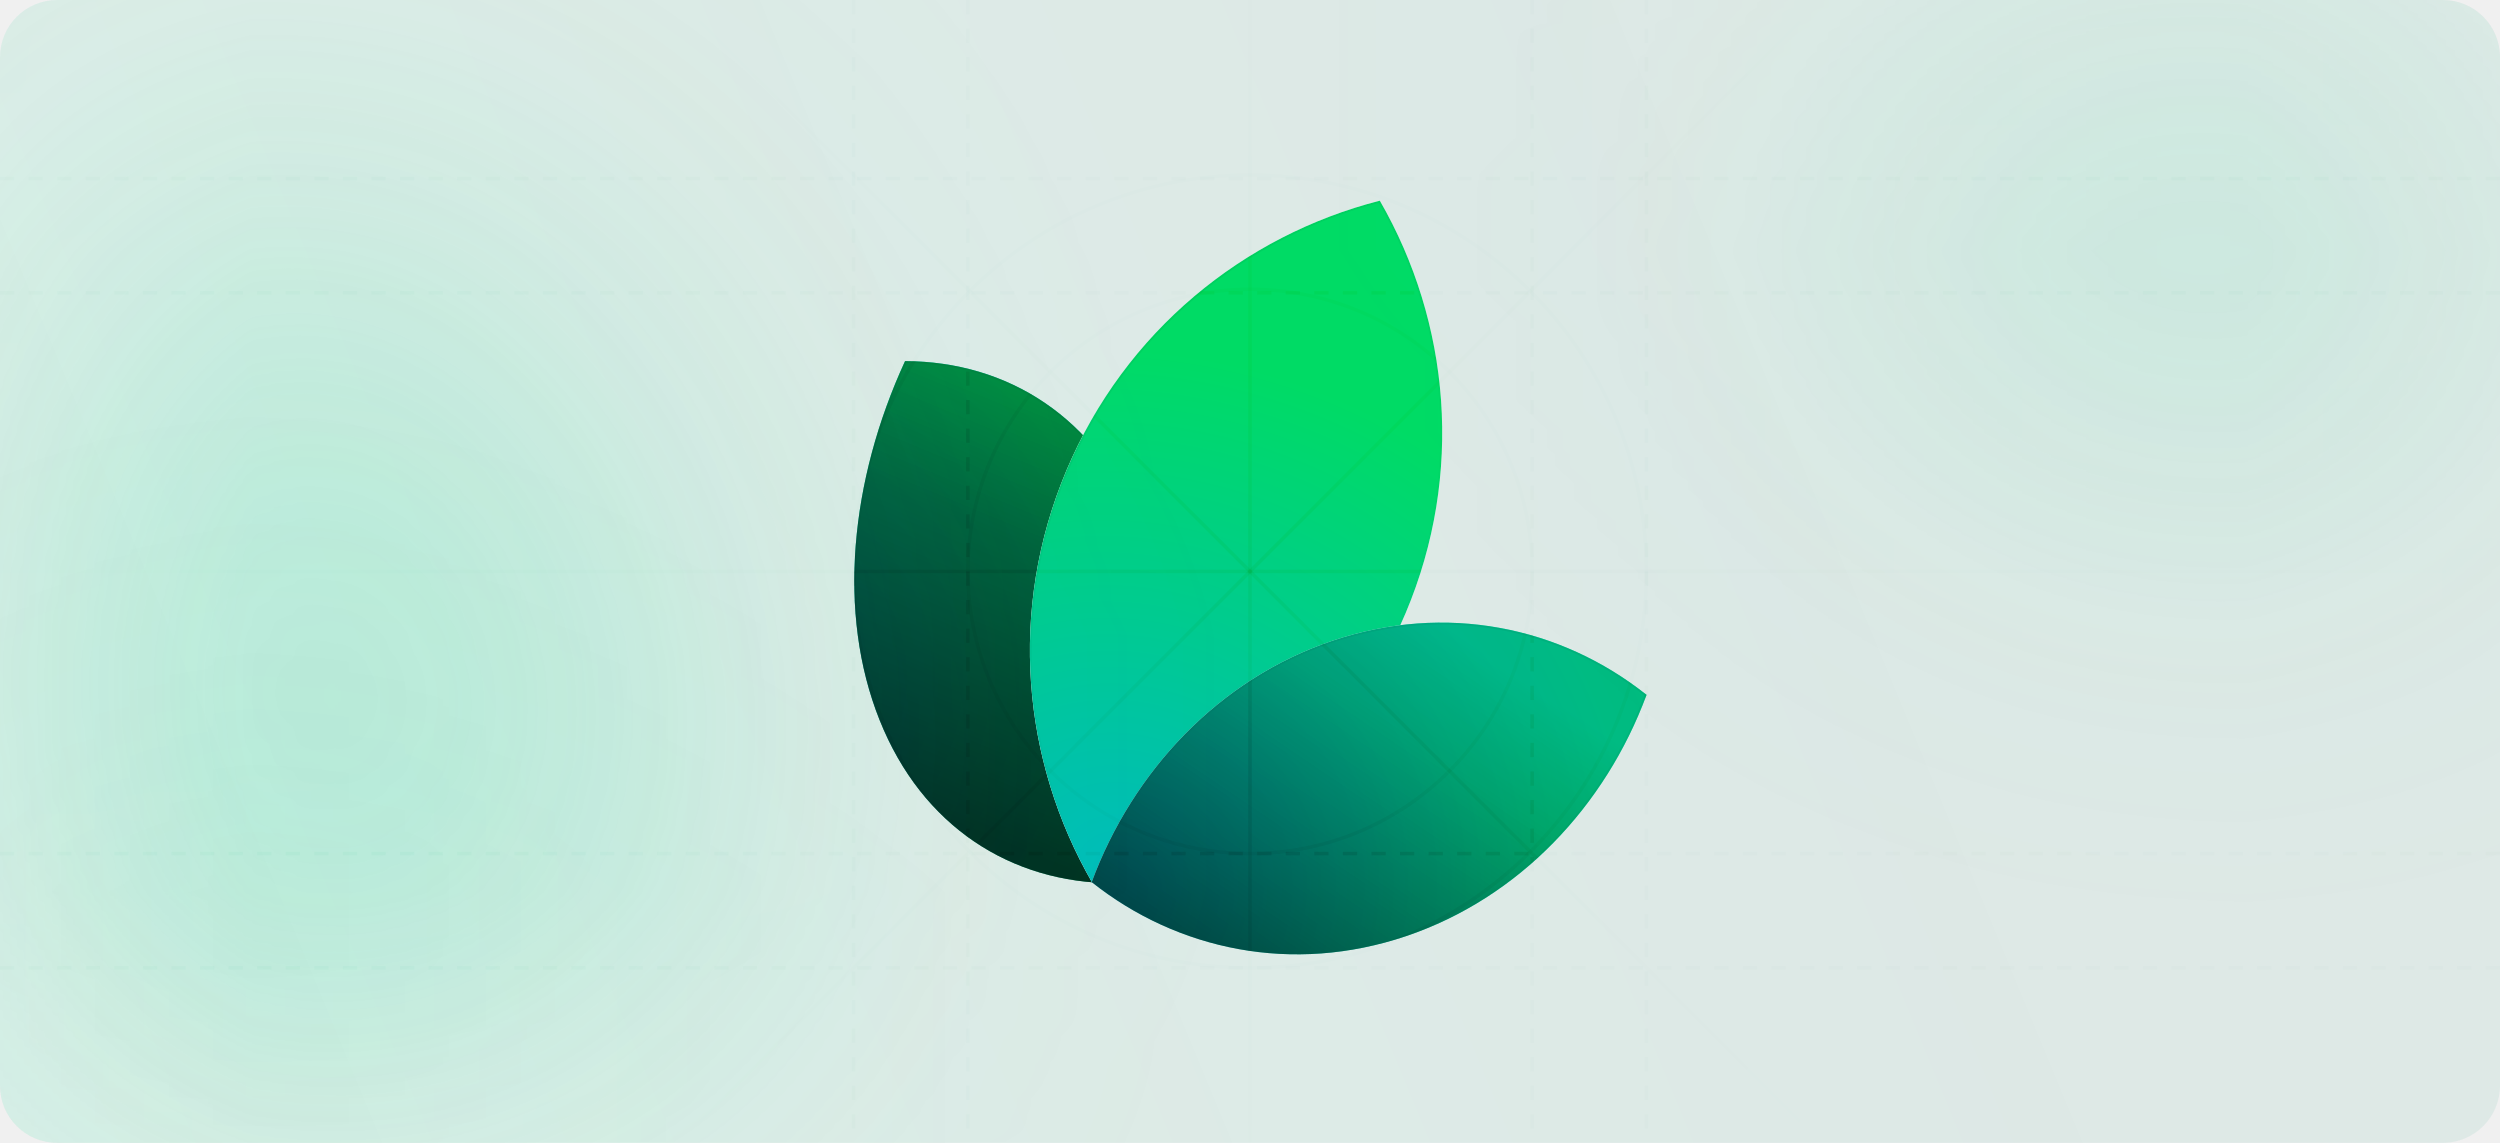
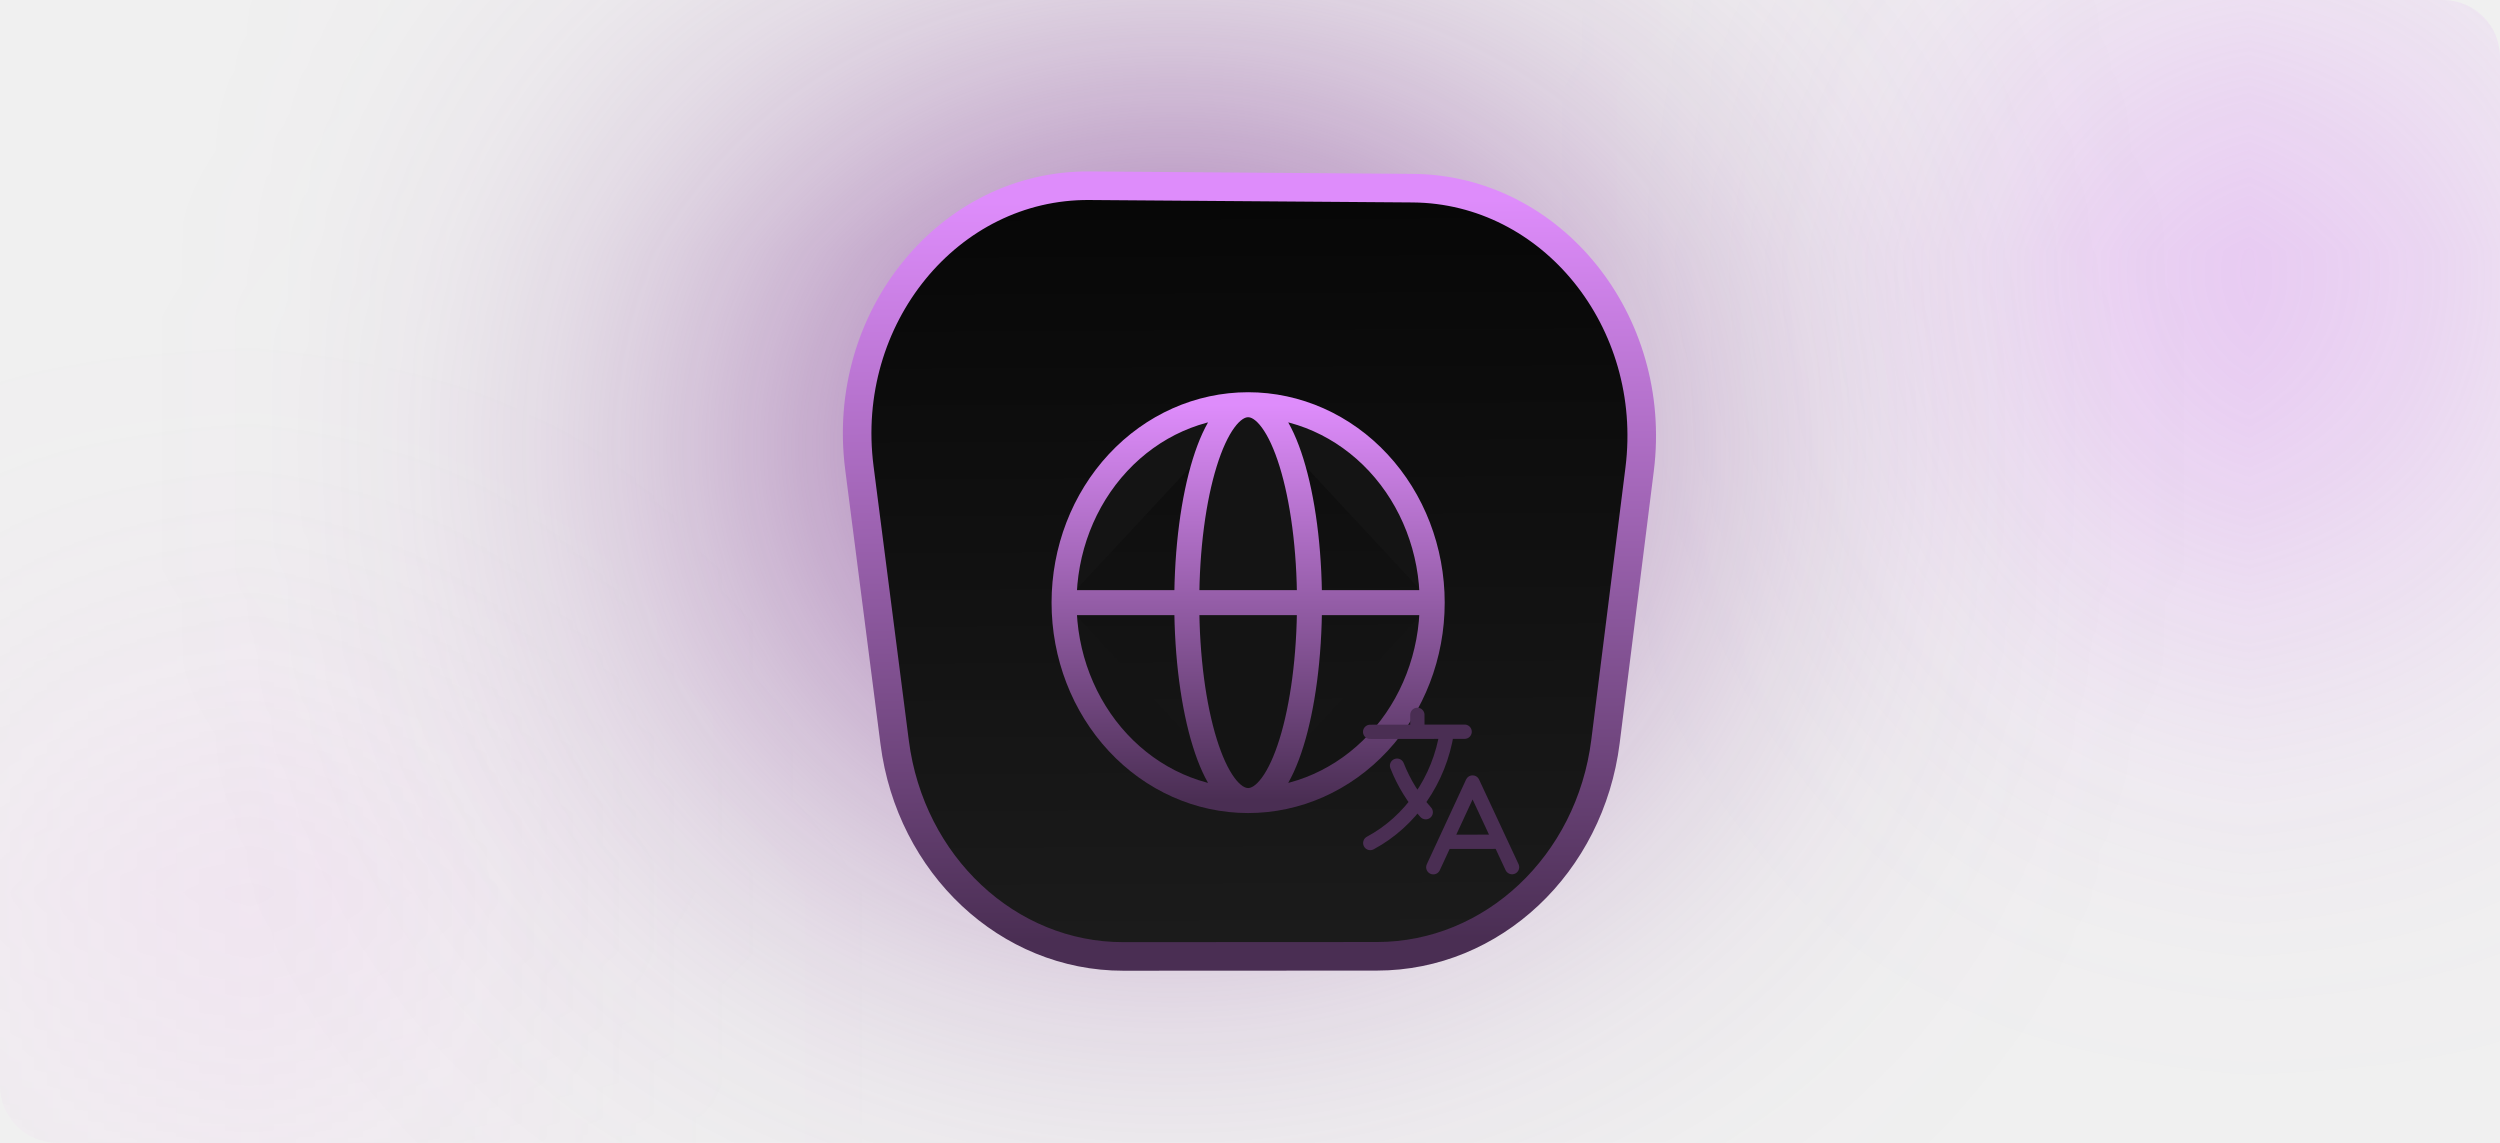
<svg xmlns="http://www.w3.org/2000/svg" width="700" height="320" viewBox="0 0 700 320" fill="none">
-   <g clip-path="url(#clip0_2862_278)">
-     <rect width="700" height="320" rx="16" fill="url(#paint0_linear_2862_278)" />
-     <path d="M311.889 247.3C283.097 247.215 258.226 231.466 246.292 201.629C234.357 171.793 238.02 134.523 253.414 101.112C282.206 101.197 307.077 116.945 319.011 146.782C330.946 176.619 327.283 213.888 311.889 247.3Z" fill="white" />
-     <path d="M311.889 247.3C283.097 247.215 258.226 231.466 246.292 201.629C234.357 171.793 238.02 134.523 253.414 101.112C282.206 101.197 307.077 116.945 319.011 146.782C330.946 176.619 327.283 213.888 311.889 247.3Z" fill="url(#paint1_radial_2862_278)" />
-     <path d="M311.889 247.3C283.097 247.215 258.226 231.466 246.292 201.629C234.357 171.793 238.02 134.523 253.414 101.112C282.206 101.197 307.077 116.945 319.011 146.782C330.946 176.619 327.283 213.888 311.889 247.3Z" fill="black" fill-opacity="0.5" style="mix-blend-mode:hard-light" />
-     <path d="M311.889 247.3C283.097 247.215 258.226 231.466 246.292 201.629C234.357 171.793 238.02 134.523 253.414 101.112C282.206 101.197 307.077 116.945 319.011 146.782C330.946 176.619 327.283 213.888 311.889 247.3Z" fill="url(#paint2_linear_2862_278)" fill-opacity="0.5" style="mix-blend-mode:hard-light" />
-     <path d="M311.72 247.034C283.108 246.887 258.409 231.208 246.538 201.531C234.656 171.825 238.271 134.702 253.583 101.377C282.195 101.524 306.894 117.203 318.765 146.88C330.647 176.586 327.031 213.709 311.72 247.034Z" stroke="url(#paint3_linear_2862_278)" stroke-opacity="0.05" stroke-width="0.531" />
-     <path d="M305.839 247.174C343.92 237.419 377.154 210.619 393.585 171.64C410.017 132.661 405.98 90.199 386.347 56.193C348.266 65.948 315.032 92.749 298.601 131.728C282.169 170.706 286.206 213.168 305.839 247.174Z" fill="white" />
-     <path d="M305.839 247.174C343.92 237.419 377.154 210.619 393.585 171.64C410.017 132.661 405.98 90.199 386.347 56.193C348.266 65.948 315.032 92.749 298.601 131.728C282.169 170.706 286.206 213.168 305.839 247.174Z" fill="url(#paint4_radial_2862_278)" />
-     <path d="M393.341 171.537C376.971 210.369 343.89 237.091 305.969 246.867C286.462 212.959 282.476 170.663 298.845 131.831C315.215 92.998 348.295 66.276 386.217 56.5C405.724 90.408 409.71 132.704 393.341 171.537Z" stroke="url(#paint5_linear_2862_278)" stroke-opacity="0.05" stroke-width="0.531" />
-     <path d="M305.686 246.995C329.75 266.114 361.965 272.832 393.671 262.129C425.376 251.426 449.499 225.691 461.03 194.556C436.967 175.437 404.751 168.719 373.046 179.422C341.34 190.125 317.217 215.86 305.686 246.995Z" fill="white" />
-     <path d="M305.686 246.995C329.75 266.114 361.965 272.832 393.671 262.129C425.376 251.426 449.499 225.691 461.03 194.556C436.967 175.437 404.751 168.719 373.046 179.422C341.34 190.125 317.217 215.86 305.686 246.995Z" fill="url(#paint6_radial_2862_278)" />
-     <path d="M305.686 246.995C329.75 266.114 361.965 272.832 393.671 262.129C425.376 251.426 449.499 225.691 461.03 194.556C436.967 175.437 404.751 168.719 373.046 179.422C341.34 190.125 317.217 215.86 305.686 246.995Z" fill="black" fill-opacity="0.2" style="mix-blend-mode:hard-light" />
-     <path d="M305.686 246.995C329.75 266.114 361.965 272.832 393.671 262.129C425.376 251.426 449.499 225.691 461.03 194.556C436.967 175.437 404.751 168.719 373.046 179.422C341.34 190.125 317.217 215.86 305.686 246.995Z" fill="url(#paint7_linear_2862_278)" fill-opacity="0.5" style="mix-blend-mode:hard-light" />
-     <path d="M393.586 261.878C362.035 272.529 329.981 265.88 306.002 246.907C317.535 215.919 341.571 190.327 373.13 179.673C404.682 169.023 436.736 175.671 460.715 194.644C449.182 225.632 425.146 251.224 393.586 261.878Z" stroke="url(#paint8_linear_2862_278)" stroke-opacity="0.05" stroke-width="0.531" />
-     <g opacity="0.8" filter="url(#filter0_f_2862_278)">
-       <circle cx="660" cy="-60" r="160" fill="#18E299" fill-opacity="0.4" />
+   <g clip-path="url(#clip0_206_209)">
+     <g filter="url(#filter0_f_206_209)">
+       <ellipse cx="720.5" cy="61" rx="113.5" ry="92" fill="#CE4FFB" />
    </g>
-     <g opacity="0.8" filter="url(#filter1_f_2862_278)">
-       <circle cx="20" cy="213" r="160" fill="#18E299" fill-opacity="0.33" />
+     <g filter="url(#filter1_f_206_209)">
+       <ellipse cx="-25.5" cy="335" rx="113.5" ry="92" fill="#F465F6" />
    </g>
-     <g opacity="0.8" filter="url(#filter2_f_2862_278)">
-       <circle cx="660" cy="480" r="160" fill="#18E299" fill-opacity="0.52" />
+     <g filter="url(#filter2_f_206_209)">
+       <ellipse cx="328.5" cy="124" rx="113.5" ry="92" fill="#803993" />
    </g>
-     <g opacity="0.8" filter="url(#filter3_f_2862_278)">
-       <circle cx="20" cy="413" r="160" fill="#18E299" fill-opacity="0.22" />
-     </g>
-     <g style="mix-blend-mode:overlay" opacity="0.1">
-       <path d="M0 50H700" stroke="black" stroke-dasharray="4 4" />
-     </g>
-     <g style="mix-blend-mode:overlay" opacity="0.1">
-       <path d="M0 82H700" stroke="black" stroke-dasharray="4 4" />
-     </g>
-     <g style="mix-blend-mode:overlay" opacity="0.1">
-       <path d="M239 0L239 320" stroke="black" stroke-dasharray="4 4" />
-     </g>
-     <g style="mix-blend-mode:overlay" opacity="0.1">
-       <path d="M271 0L271 320" stroke="black" stroke-dasharray="4 4" />
-     </g>
-     <g style="mix-blend-mode:overlay" opacity="0.1">
-       <path d="M461 0L461 320" stroke="black" stroke-dasharray="4 4" />
-     </g>
-     <g style="mix-blend-mode:overlay" opacity="0.1">
-       <path d="M350 0L350 320" stroke="url(#paint9_linear_2862_278)" />
-     </g>
-     <g style="mix-blend-mode:overlay" opacity="0.1">
-       <path d="M429 0L429 320" stroke="black" stroke-dasharray="4 4" />
-     </g>
-     <g style="mix-blend-mode:overlay" opacity="0.1">
-       <path d="M0 271H700" stroke="black" stroke-dasharray="4 4" />
-     </g>
-     <g style="mix-blend-mode:overlay" opacity="0.1">
-       <path d="M0 239H700" stroke="black" stroke-dasharray="4 4" />
-     </g>
-     <g style="mix-blend-mode:overlay" opacity="0.1">
-       <path d="M0 160H700" stroke="url(#paint10_linear_2862_278)" />
-     </g>
-     <g style="mix-blend-mode:overlay" opacity="0.1">
-       <path d="M511 -1L189 321" stroke="url(#paint11_linear_2862_278)" />
-     </g>
-     <g style="mix-blend-mode:overlay" opacity="0.1">
-       <path d="M511 321L189 -1" stroke="url(#paint12_linear_2862_278)" />
-     </g>
-     <g style="mix-blend-mode:overlay" opacity="0.05">
-       <circle cx="350" cy="160" r="111" stroke="black" />
-     </g>
-     <g style="mix-blend-mode:overlay" opacity="0.05">
-       <circle cx="350" cy="160" r="79" stroke="black" />
-     </g>
+     <path d="M395.549 52.686L305.046 52.002C265.683 51.704 235.231 89.015 240.62 130.94L250.507 207.872C254.924 242.233 282.249 267.819 314.512 267.801L385.569 267.764C417.889 267.746 445.219 242.043 449.539 207.607L459.097 131.399C464.297 89.935 434.462 52.98 395.549 52.686Z" fill="url(#paint0_linear_206_209)" stroke="url(#paint1_linear_206_209)" stroke-width="8" />
+     <path d="M401.017 168.74C401.017 183.436 395.588 197.531 385.922 207.924C376.256 218.317 363.147 224.154 349.477 224.154M401.017 168.74C401.017 154.043 395.588 139.948 385.922 129.556C376.256 119.163 363.147 113.325 349.477 113.325M349.477 224.154C335.808 224.154 322.698 218.317 313.033 207.924C303.367 197.531 297.937 183.436 297.937 168.74M349.477 224.154C358.966 224.154 366.658 199.341 366.658 168.74C366.658 138.138 358.966 113.325 349.477 113.325M349.477 224.154C339.988 224.154 332.297 199.341 332.297 168.74C332.297 138.138 339.988 113.325 349.477 113.325M297.937 168.74C297.937 154.043 303.367 139.948 313.033 129.556C322.698 119.163 335.808 113.325 349.477 113.325" fill="#141414" />
+     <path d="M401.017 168.74C401.017 183.436 395.588 197.531 385.922 207.924C376.256 218.317 363.147 224.154 349.477 224.154M401.017 168.74C401.017 154.043 395.588 139.948 385.922 129.556C376.256 119.163 363.147 113.325 349.477 113.325M401.017 168.74H297.937M349.477 224.154C335.808 224.154 322.698 218.317 313.033 207.924C303.367 197.531 297.937 183.436 297.937 168.74M349.477 224.154C358.966 224.154 366.658 199.341 366.658 168.74C366.658 138.138 358.966 113.325 349.477 113.325M349.477 224.154C339.988 224.154 332.297 199.341 332.297 168.74C332.297 138.138 339.988 113.325 349.477 113.325M349.477 113.325C335.808 113.325 322.698 119.163 313.033 129.556C303.367 139.948 297.937 154.043 297.937 168.74" stroke="url(#paint2_linear_206_209)" stroke-width="7" stroke-linecap="round" stroke-linejoin="round" />
+     <path d="M383.636 204.917L410.099 204.879M396.862 200.156L396.868 204.898M399.206 227.421C395.806 223.646 393.082 219.228 391.172 214.391M404.624 235.711L420.061 235.689M401.324 242.828L412.321 219.103L423.377 242.798M405.139 204.887C403.022 218.57 394.847 230.058 383.673 236.047" stroke="#4A2E53" stroke-width="4" stroke-linecap="round" stroke-linejoin="round" />
  </g>
  <defs>
-     <filter id="filter0_f_2862_278" x="260" y="-460" width="800" height="800" filterUnits="userSpaceOnUse" color-interpolation-filters="sRGB">
+     <filter id="filter0_f_206_209" x="307" y="-331" width="827" height="784" filterUnits="userSpaceOnUse" color-interpolation-filters="sRGB">
      <feFlood flood-opacity="0" result="BackgroundImageFix" />
      <feBlend mode="normal" in="SourceGraphic" in2="BackgroundImageFix" result="shape" />
-       <feGaussianBlur stdDeviation="120" result="effect1_foregroundBlur_2862_278" />
+       <feGaussianBlur stdDeviation="150" result="effect1_foregroundBlur_206_209" />
    </filter>
-     <filter id="filter1_f_2862_278" x="-380" y="-187" width="800" height="800" filterUnits="userSpaceOnUse" color-interpolation-filters="sRGB">
+     <filter id="filter1_f_206_209" x="-439" y="-57" width="827" height="784" filterUnits="userSpaceOnUse" color-interpolation-filters="sRGB">
      <feFlood flood-opacity="0" result="BackgroundImageFix" />
      <feBlend mode="normal" in="SourceGraphic" in2="BackgroundImageFix" result="shape" />
-       <feGaussianBlur stdDeviation="120" result="effect1_foregroundBlur_2862_278" />
+       <feGaussianBlur stdDeviation="150" result="effect1_foregroundBlur_206_209" />
    </filter>
-     <filter id="filter2_f_2862_278" x="260" y="80" width="800" height="800" filterUnits="userSpaceOnUse" color-interpolation-filters="sRGB">
+     <filter id="filter2_f_206_209" x="-85" y="-268" width="827" height="784" filterUnits="userSpaceOnUse" color-interpolation-filters="sRGB">
      <feFlood flood-opacity="0" result="BackgroundImageFix" />
      <feBlend mode="normal" in="SourceGraphic" in2="BackgroundImageFix" result="shape" />
-       <feGaussianBlur stdDeviation="120" result="effect1_foregroundBlur_2862_278" />
+       <feGaussianBlur stdDeviation="150" result="effect1_foregroundBlur_206_209" />
    </filter>
-     <filter id="filter3_f_2862_278" x="-380" y="13" width="800" height="800" filterUnits="userSpaceOnUse" color-interpolation-filters="sRGB">
-       <feFlood flood-opacity="0" result="BackgroundImageFix" />
-       <feBlend mode="normal" in="SourceGraphic" in2="BackgroundImageFix" result="shape" />
-       <feGaussianBlur stdDeviation="120" result="effect1_foregroundBlur_2862_278" />
-     </filter>
-     <linearGradient id="paint0_linear_2862_278" x1="1.04308e-05" y1="320" x2="710.784" y2="26.079" gradientUnits="userSpaceOnUse">
-       <stop stop-color="#18E299" stop-opacity="0.09" />
-       <stop offset="0.729" stop-color="#0D9373" stop-opacity="0.08" />
+     <linearGradient id="paint0_linear_206_209" x1="349.658" y1="56.254" x2="350.691" y2="262.828" gradientUnits="userSpaceOnUse">
+       <stop stop-color="#070707" />
+       <stop offset="1" stop-color="#1B1B1B" />
    </linearGradient>
-     <radialGradient id="paint1_radial_2862_278" cx="0" cy="0" r="1" gradientUnits="userSpaceOnUse" gradientTransform="translate(208.697 189.703) rotate(-10.029) scale(169.097 167.466)">
-       <stop stop-color="#00B0BB" />
-       <stop offset="1" stop-color="#00DB65" />
-     </radialGradient>
-     <linearGradient id="paint2_linear_2862_278" x1="306.587" y1="93.56" x2="252.341" y2="224.228" gradientUnits="userSpaceOnUse">
-       <stop stop-color="#18E299" />
-       <stop offset="1" />
+     <linearGradient id="paint1_linear_206_209" x1="349.658" y1="56.254" x2="350.691" y2="262.905" gradientUnits="userSpaceOnUse">
+       <stop stop-color="#DE8CFB" />
+       <stop offset="1" stop-color="#4A2E53" />
    </linearGradient>
-     <linearGradient id="paint3_linear_2862_278" x1="311.84" y1="123.717" x2="253.579" y2="224.761" gradientUnits="userSpaceOnUse">
-       <stop />
-       <stop offset="1" stop-opacity="0" />
+     <linearGradient id="paint2_linear_206_209" x1="349.477" y1="224.154" x2="349.477" y2="113.325" gradientUnits="userSpaceOnUse">
+       <stop stop-color="#4A2E53" />
+       <stop offset="1" stop-color="#DE8CFB" />
    </linearGradient>
-     <radialGradient id="paint4_radial_2862_278" cx="0" cy="0" r="1" gradientUnits="userSpaceOnUse" gradientTransform="translate(313.407 243.64) rotate(-75.7542) scale(203.632 223.902)">
-       <stop stop-color="#00BBBB" />
-       <stop offset="0.713" stop-color="#00DB65" />
-     </radialGradient>
-     <linearGradient id="paint5_linear_2862_278" x1="308.586" y1="102.284" x2="383.487" y2="201.169" gradientUnits="userSpaceOnUse">
-       <stop />
-       <stop offset="1" stop-opacity="0" />
-     </linearGradient>
-     <radialGradient id="paint6_radial_2862_278" cx="0" cy="0" r="1" gradientUnits="userSpaceOnUse" gradientTransform="translate(311.447 249.925) rotate(-20.3524) scale(174.776 163.096)">
-       <stop stop-color="#00B0BB" />
-       <stop offset="1" stop-color="#00DB65" />
-     </radialGradient>
-     <linearGradient id="paint7_linear_2862_278" x1="395.843" y1="169.781" x2="332.121" y2="263.82" gradientUnits="userSpaceOnUse">
-       <stop stop-color="#00B1BC" />
-       <stop offset="1" />
-     </linearGradient>
-     <linearGradient id="paint8_linear_2862_278" x1="395.843" y1="169.781" x2="370.991" y2="271.799" gradientUnits="userSpaceOnUse">
-       <stop />
-       <stop offset="1" stop-opacity="0" />
-     </linearGradient>
-     <linearGradient id="paint9_linear_2862_278" x1="350" y1="0" x2="350" y2="320" gradientUnits="userSpaceOnUse">
-       <stop stop-opacity="0" />
-       <stop offset="0" stop-opacity="0.3" />
-       <stop offset="0.333" />
-       <stop offset="0.667" />
-       <stop offset="1" stop-opacity="0.3" />
-     </linearGradient>
-     <linearGradient id="paint10_linear_2862_278" x1="0" y1="160" x2="700" y2="160" gradientUnits="userSpaceOnUse">
-       <stop stop-opacity="0.1" />
-       <stop offset="0.5" />
-       <stop offset="1" stop-opacity="0.1" />
-     </linearGradient>
-     <linearGradient id="paint11_linear_2862_278" x1="511" y1="-1" x2="189" y2="321" gradientUnits="userSpaceOnUse">
-       <stop stop-opacity="0.1" />
-       <stop offset="0.5" />
-       <stop offset="1" stop-opacity="0.1" />
-     </linearGradient>
-     <linearGradient id="paint12_linear_2862_278" x1="511" y1="321" x2="189" y2="-1" gradientUnits="userSpaceOnUse">
-       <stop stop-opacity="0.1" />
-       <stop offset="0.5" />
-       <stop offset="1" stop-opacity="0.1" />
-     </linearGradient>
-     <clipPath id="clip0_2862_278">
+     <clipPath id="clip0_206_209">
      <rect width="700" height="320" rx="16" fill="white" />
    </clipPath>
  </defs>
</svg>
